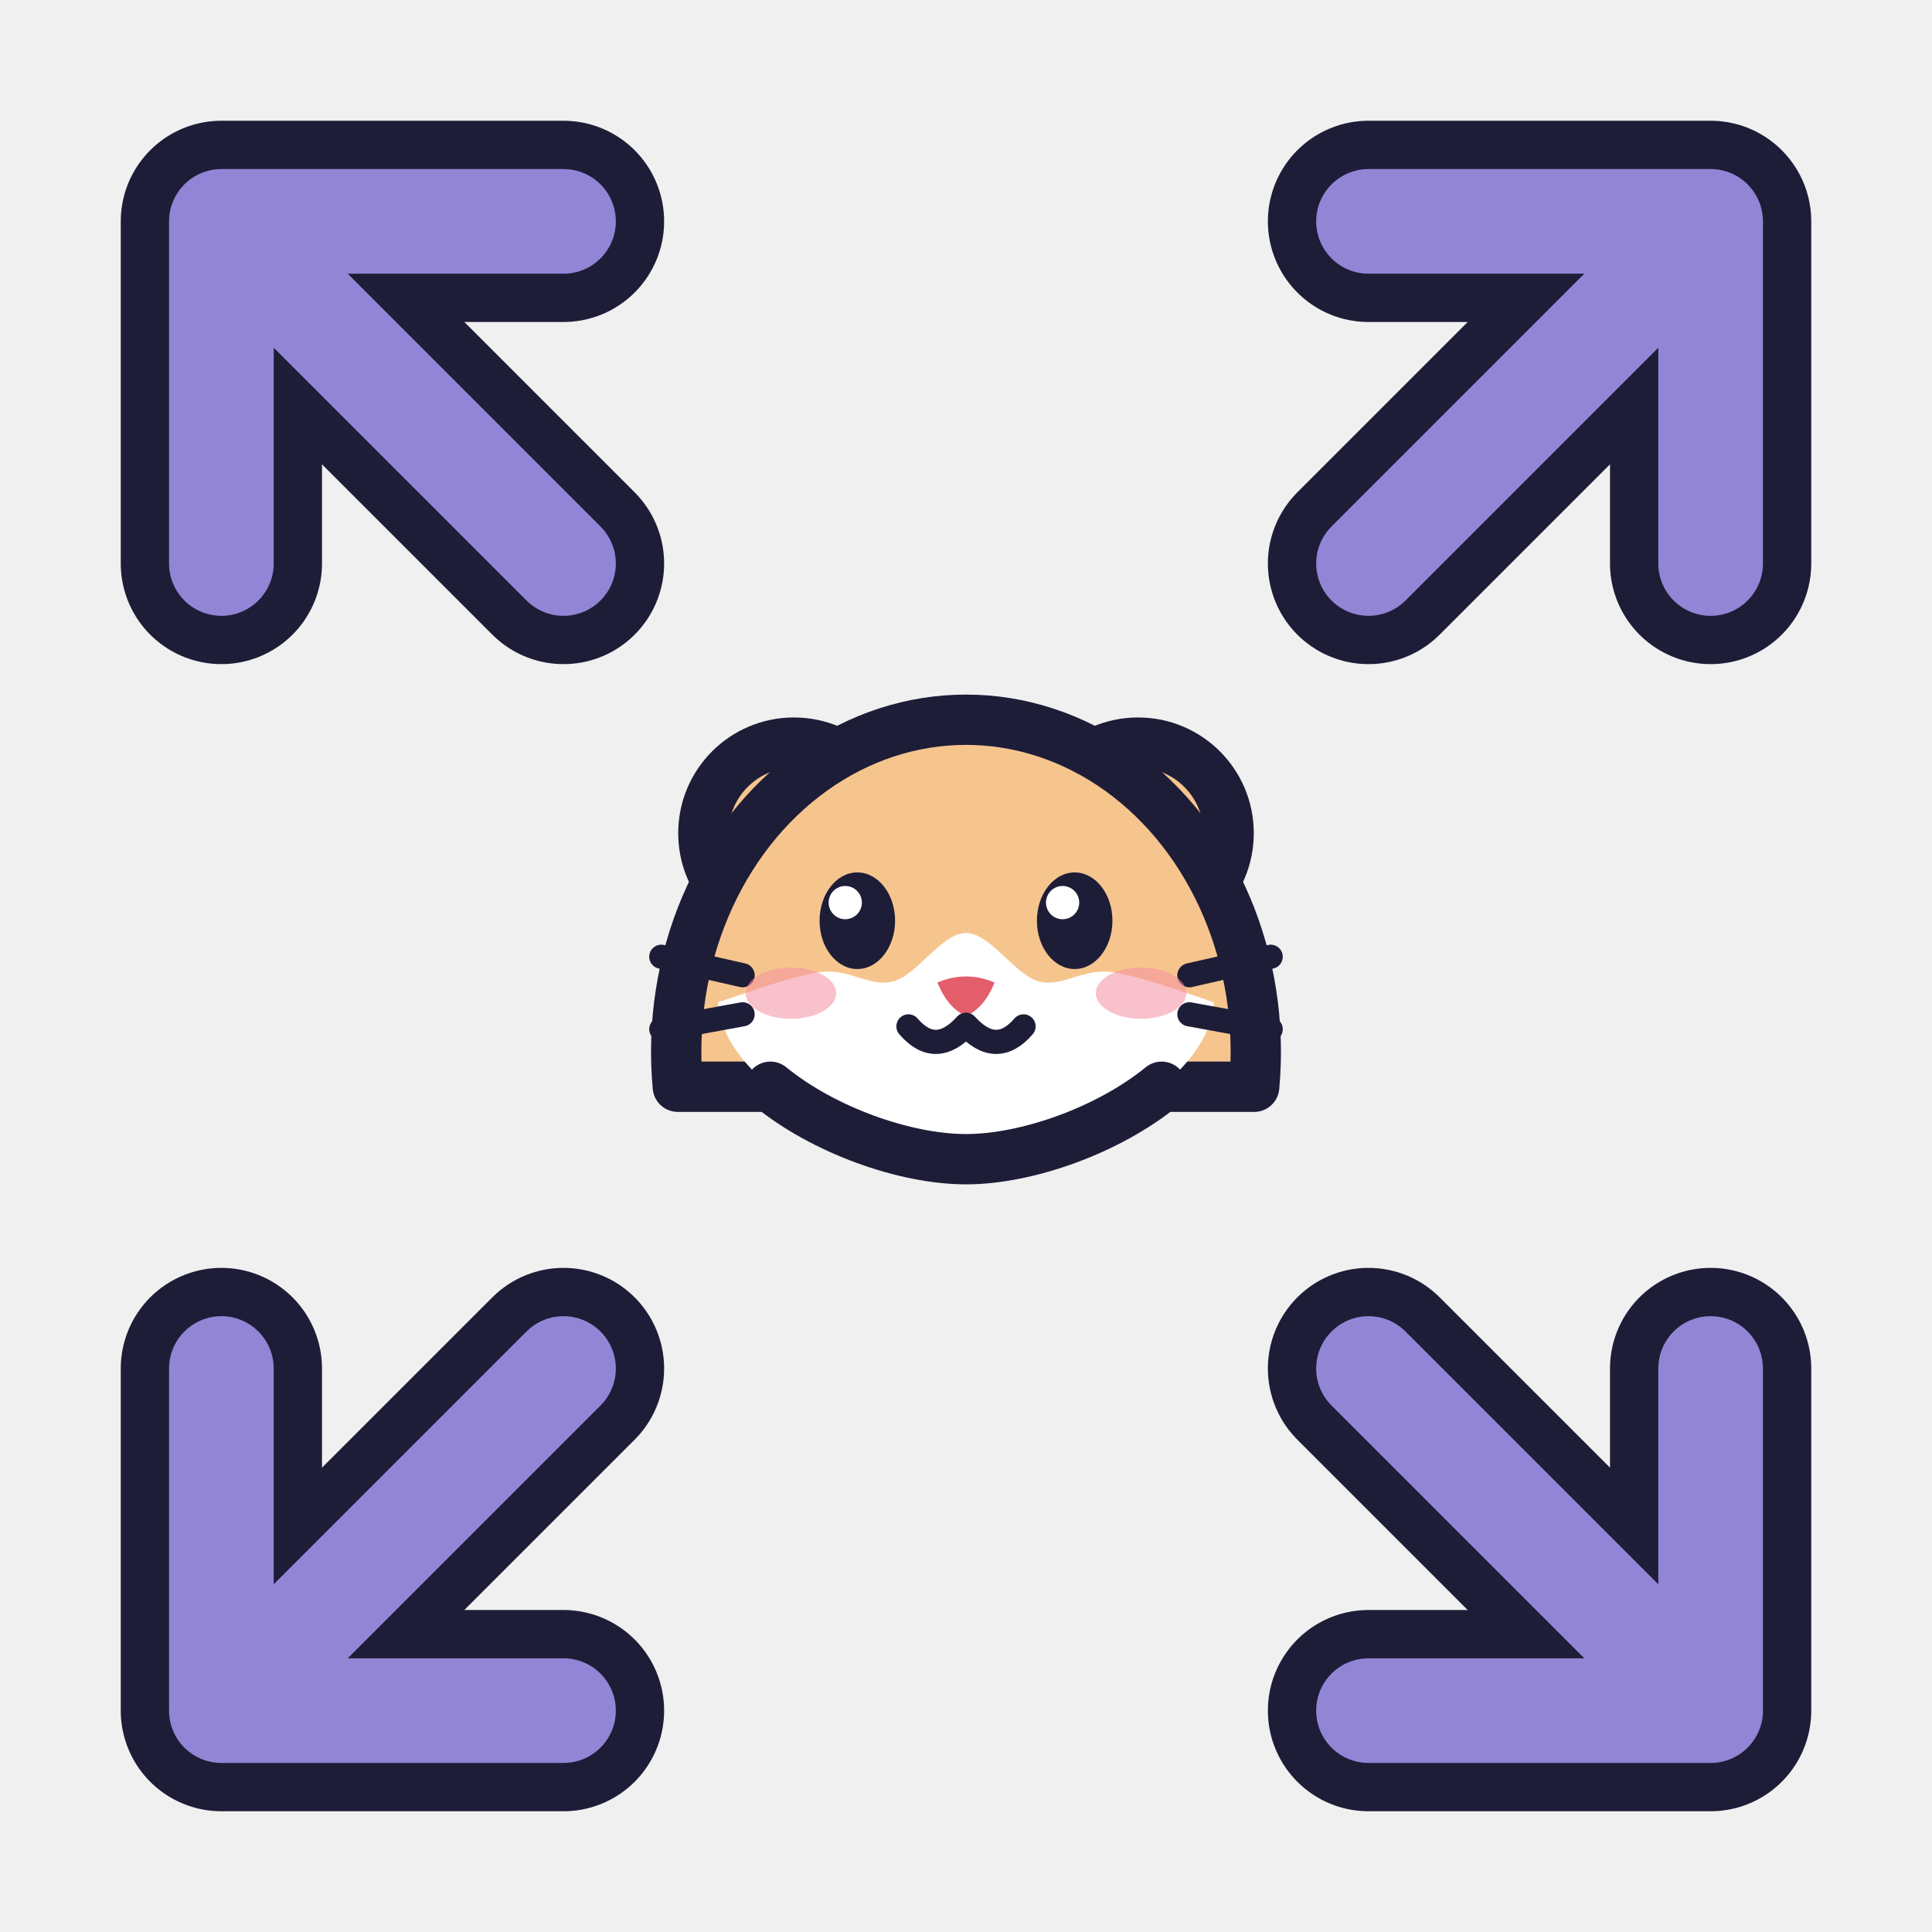
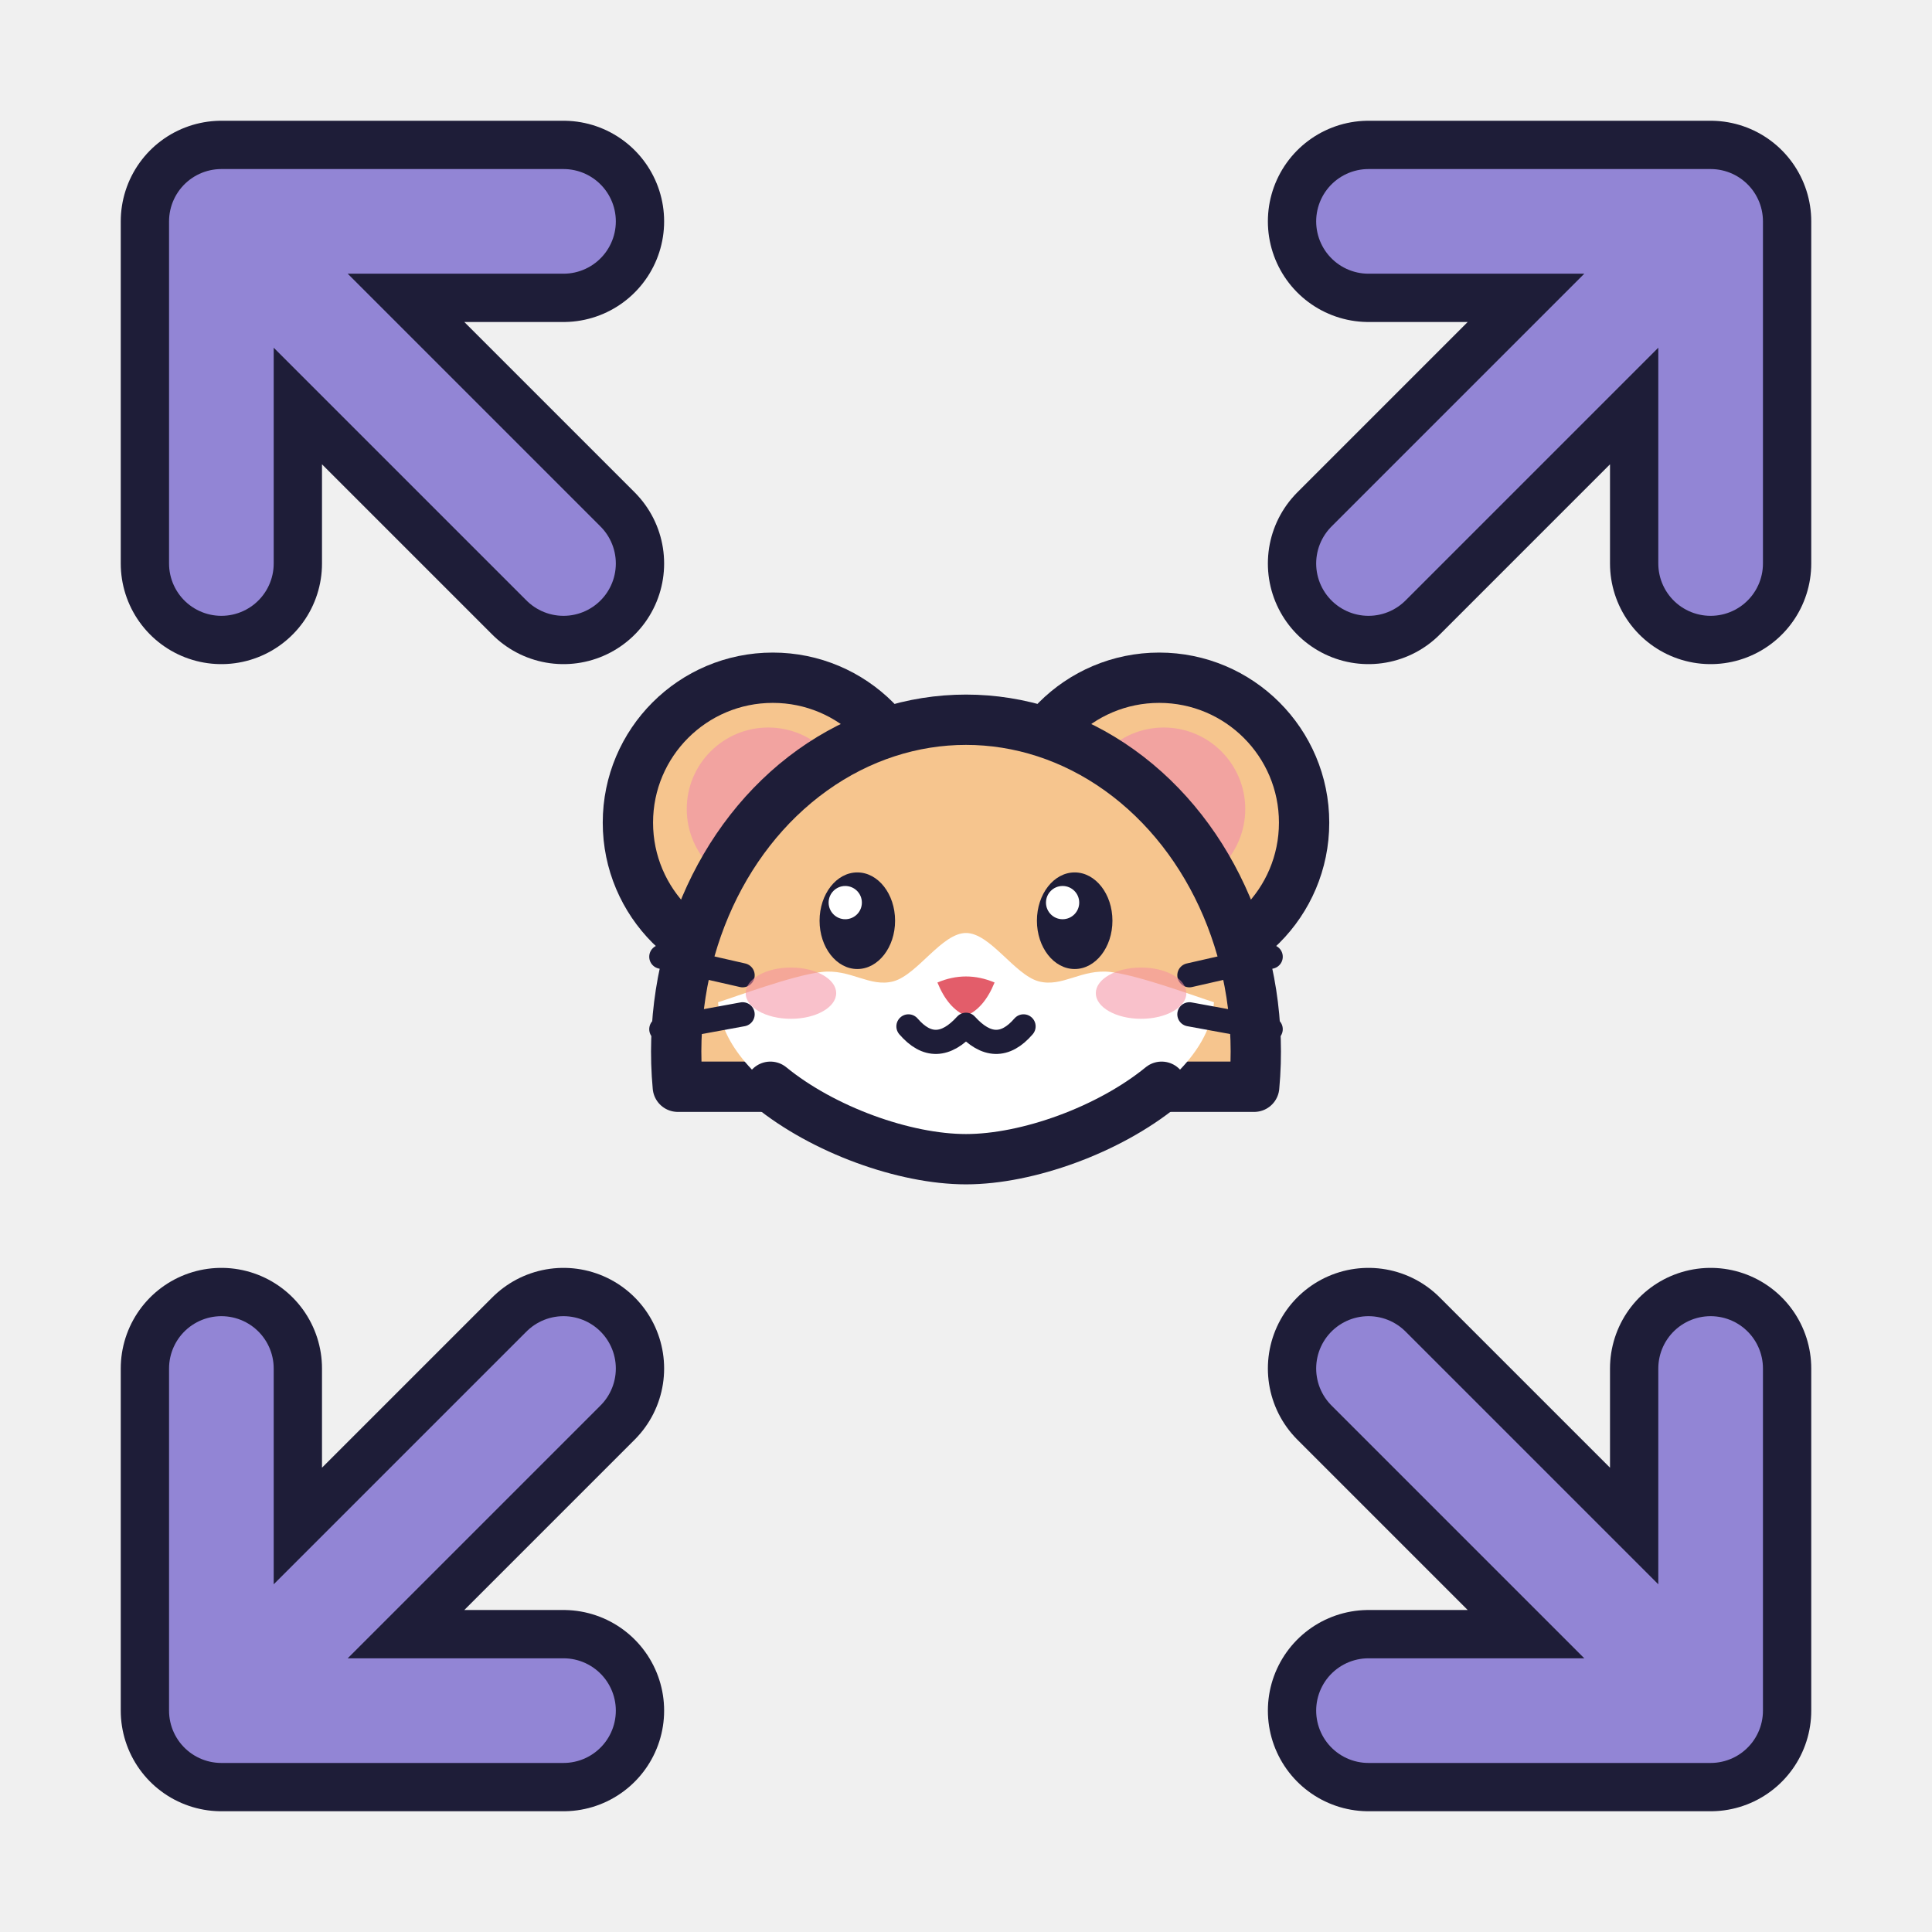
<svg xmlns="http://www.w3.org/2000/svg" width="48" height="48" viewBox="0 0 48 48">
  <g id="hamster">
-     <circle id="hf_ear0" cx="19.725" cy="20.7" r="2.25" fill="#F6C58E" stroke="#1E1D38" stroke-width="1.25" />
-     <circle id="hf_ear0_in" cx="20.138" cy="21" r="1.163" fill="#F2A3A0" />
-     <circle id="hf_ear1" cx="28.275" cy="20.7" r="2.25" fill="#F6C58E" stroke="#1E1D38" stroke-width="1.25" />
-     <circle id="hf_ear1_in" cx="27.862" cy="21" r="1.163" fill="#F2A3A0" />
+     <circle id="hf_ear0" cx="19.2" cy="20.438" r="3.6" fill="#F6C58E" stroke="#1E1D38" stroke-width="1.25" />
+     <circle id="hf_ear0_in" cx="19.087" cy="20.1" r="2.025" fill="#F2A3A0" />
+     <circle id="hf_ear1" cx="28.8" cy="20.438" r="3.6" fill="#F6C58E" stroke="#1E1D38" stroke-width="1.25" />
+     <circle id="hf_ear1_in" cx="28.913" cy="20.1" r="2.025" fill="#F2A3A0" />
    <path id="hf_head" d="M16.84 27A7.2 8.25 0 1 1 31.16 27Z" fill="#F6C58E" stroke="#1E1D38" stroke-width="1.25" stroke-linejoin="round" />
    <path id="hf_muzzle" d="M17.84 24.9C18.26 24.77 19.67 24.24 20.4 24.15C21.13 24.06 21.6 24.54 22.2 24.38C22.8 24.21 23.4 23.18 24 23.18C24.6 23.18 25.2 24.21 25.8 24.38C26.4 24.54 26.87 24.06 27.6 24.15C28.33 24.24 29.74 24.77 30.16 24.9C30.03 27 26.4 28.8 24 28.8C21.6 28.8 17.97 27 17.84 24.9Z" fill="#FFFFFF" />
    <ellipse id="hf_eye0" cx="21.3" cy="22.875" rx="0.938" ry="1.2" fill="#1E1D38" />
    <circle id="hf_eye0_hl" cx="21" cy="22.425" r="0.413" fill="#FFFFFF" />
    <ellipse id="hf_eye1" cx="26.7" cy="22.875" rx="0.938" ry="1.2" fill="#1E1D38" />
    <circle id="hf_eye1_hl" cx="26.4" cy="22.425" r="0.413" fill="#FFFFFF" />
    <path id="hf_nose" d="M23.29 24.41Q24 24.11 24.71 24.41Q24.45 25.05 24 25.24Q23.55 25.05 23.29 24.41Z" fill="#E35D6A" />
    <path id="hf_mouth" d="M22.57 25.5Q23.25 26.29 24 25.46Q24.75 26.29 25.43 25.5" fill="none" stroke="#1E1D38" stroke-width="0.6" stroke-linecap="round" stroke-linejoin="round" />
    <path id="hf_whisker_l0" d="M18.45 24.23L16.43 23.77" fill="none" stroke="#1E1D38" stroke-width="0.6" stroke-linecap="round" />
    <path id="hf_whisker_r0" d="M29.55 24.23L31.57 23.77" fill="none" stroke="#1E1D38" stroke-width="0.6" stroke-linecap="round" />
    <path id="hf_whisker_l1" d="M18.45 25.2L16.43 25.57" fill="none" stroke="#1E1D38" stroke-width="0.6" stroke-linecap="round" />
    <path id="hf_whisker_r1" d="M29.55 25.2L31.57 25.57" fill="none" stroke="#1E1D38" stroke-width="0.6" stroke-linecap="round" />
    <ellipse id="hf_blush0" cx="19.65" cy="24.675" rx="1.125" ry="0.637" fill="#F48FA0" fill-opacity="0.55" />
    <ellipse id="hf_blush1" cx="28.35" cy="24.675" rx="1.125" ry="0.637" fill="#F48FA0" fill-opacity="0.55" />
    <path id="hf_chin_ink" d="M28.86 27C27.55 28.07 25.53 28.8 24 28.8C22.47 28.8 20.45 28.07 19.14 27" fill="none" stroke="#1E1D38" stroke-width="1.25" stroke-linecap="round" />
  </g>
  <g id="object">
    <path id="arrow0_ink" d="M5.5 14V5.5H14M5.5 5.5L14 14" fill="none" stroke="#1E1D38" stroke-width="5" stroke-linecap="round" stroke-linejoin="round" />
    <path id="arrow1_ink" d="M42.5 14V5.5H34M42.5 5.5L34 14" fill="none" stroke="#1E1D38" stroke-width="5" stroke-linecap="round" stroke-linejoin="round" />
    <path id="arrow2_ink" d="M5.5 34V42.5H14M5.5 42.5L14 34" fill="none" stroke="#1E1D38" stroke-width="5" stroke-linecap="round" stroke-linejoin="round" />
    <path id="arrow3_ink" d="M42.5 34V42.5H34M42.5 42.5L34 34" fill="none" stroke="#1E1D38" stroke-width="5" stroke-linecap="round" stroke-linejoin="round" />
    <path id="arrow0" d="M5.5 14V5.5H14M5.5 5.5L14 14" fill="none" stroke="#9285D5" stroke-width="2.6" stroke-linecap="round" stroke-linejoin="round" />
    <path id="arrow1" d="M42.5 14V5.5H34M42.5 5.5L34 14" fill="none" stroke="#9285D5" stroke-width="2.6" stroke-linecap="round" stroke-linejoin="round" />
    <path id="arrow2" d="M5.5 34V42.5H14M5.5 42.5L14 34" fill="none" stroke="#9285D5" stroke-width="2.6" stroke-linecap="round" stroke-linejoin="round" />
    <path id="arrow3" d="M42.5 34V42.5H34M42.5 42.5L34 34" fill="none" stroke="#9285D5" stroke-width="2.6" stroke-linecap="round" stroke-linejoin="round" />
  </g>
</svg>
